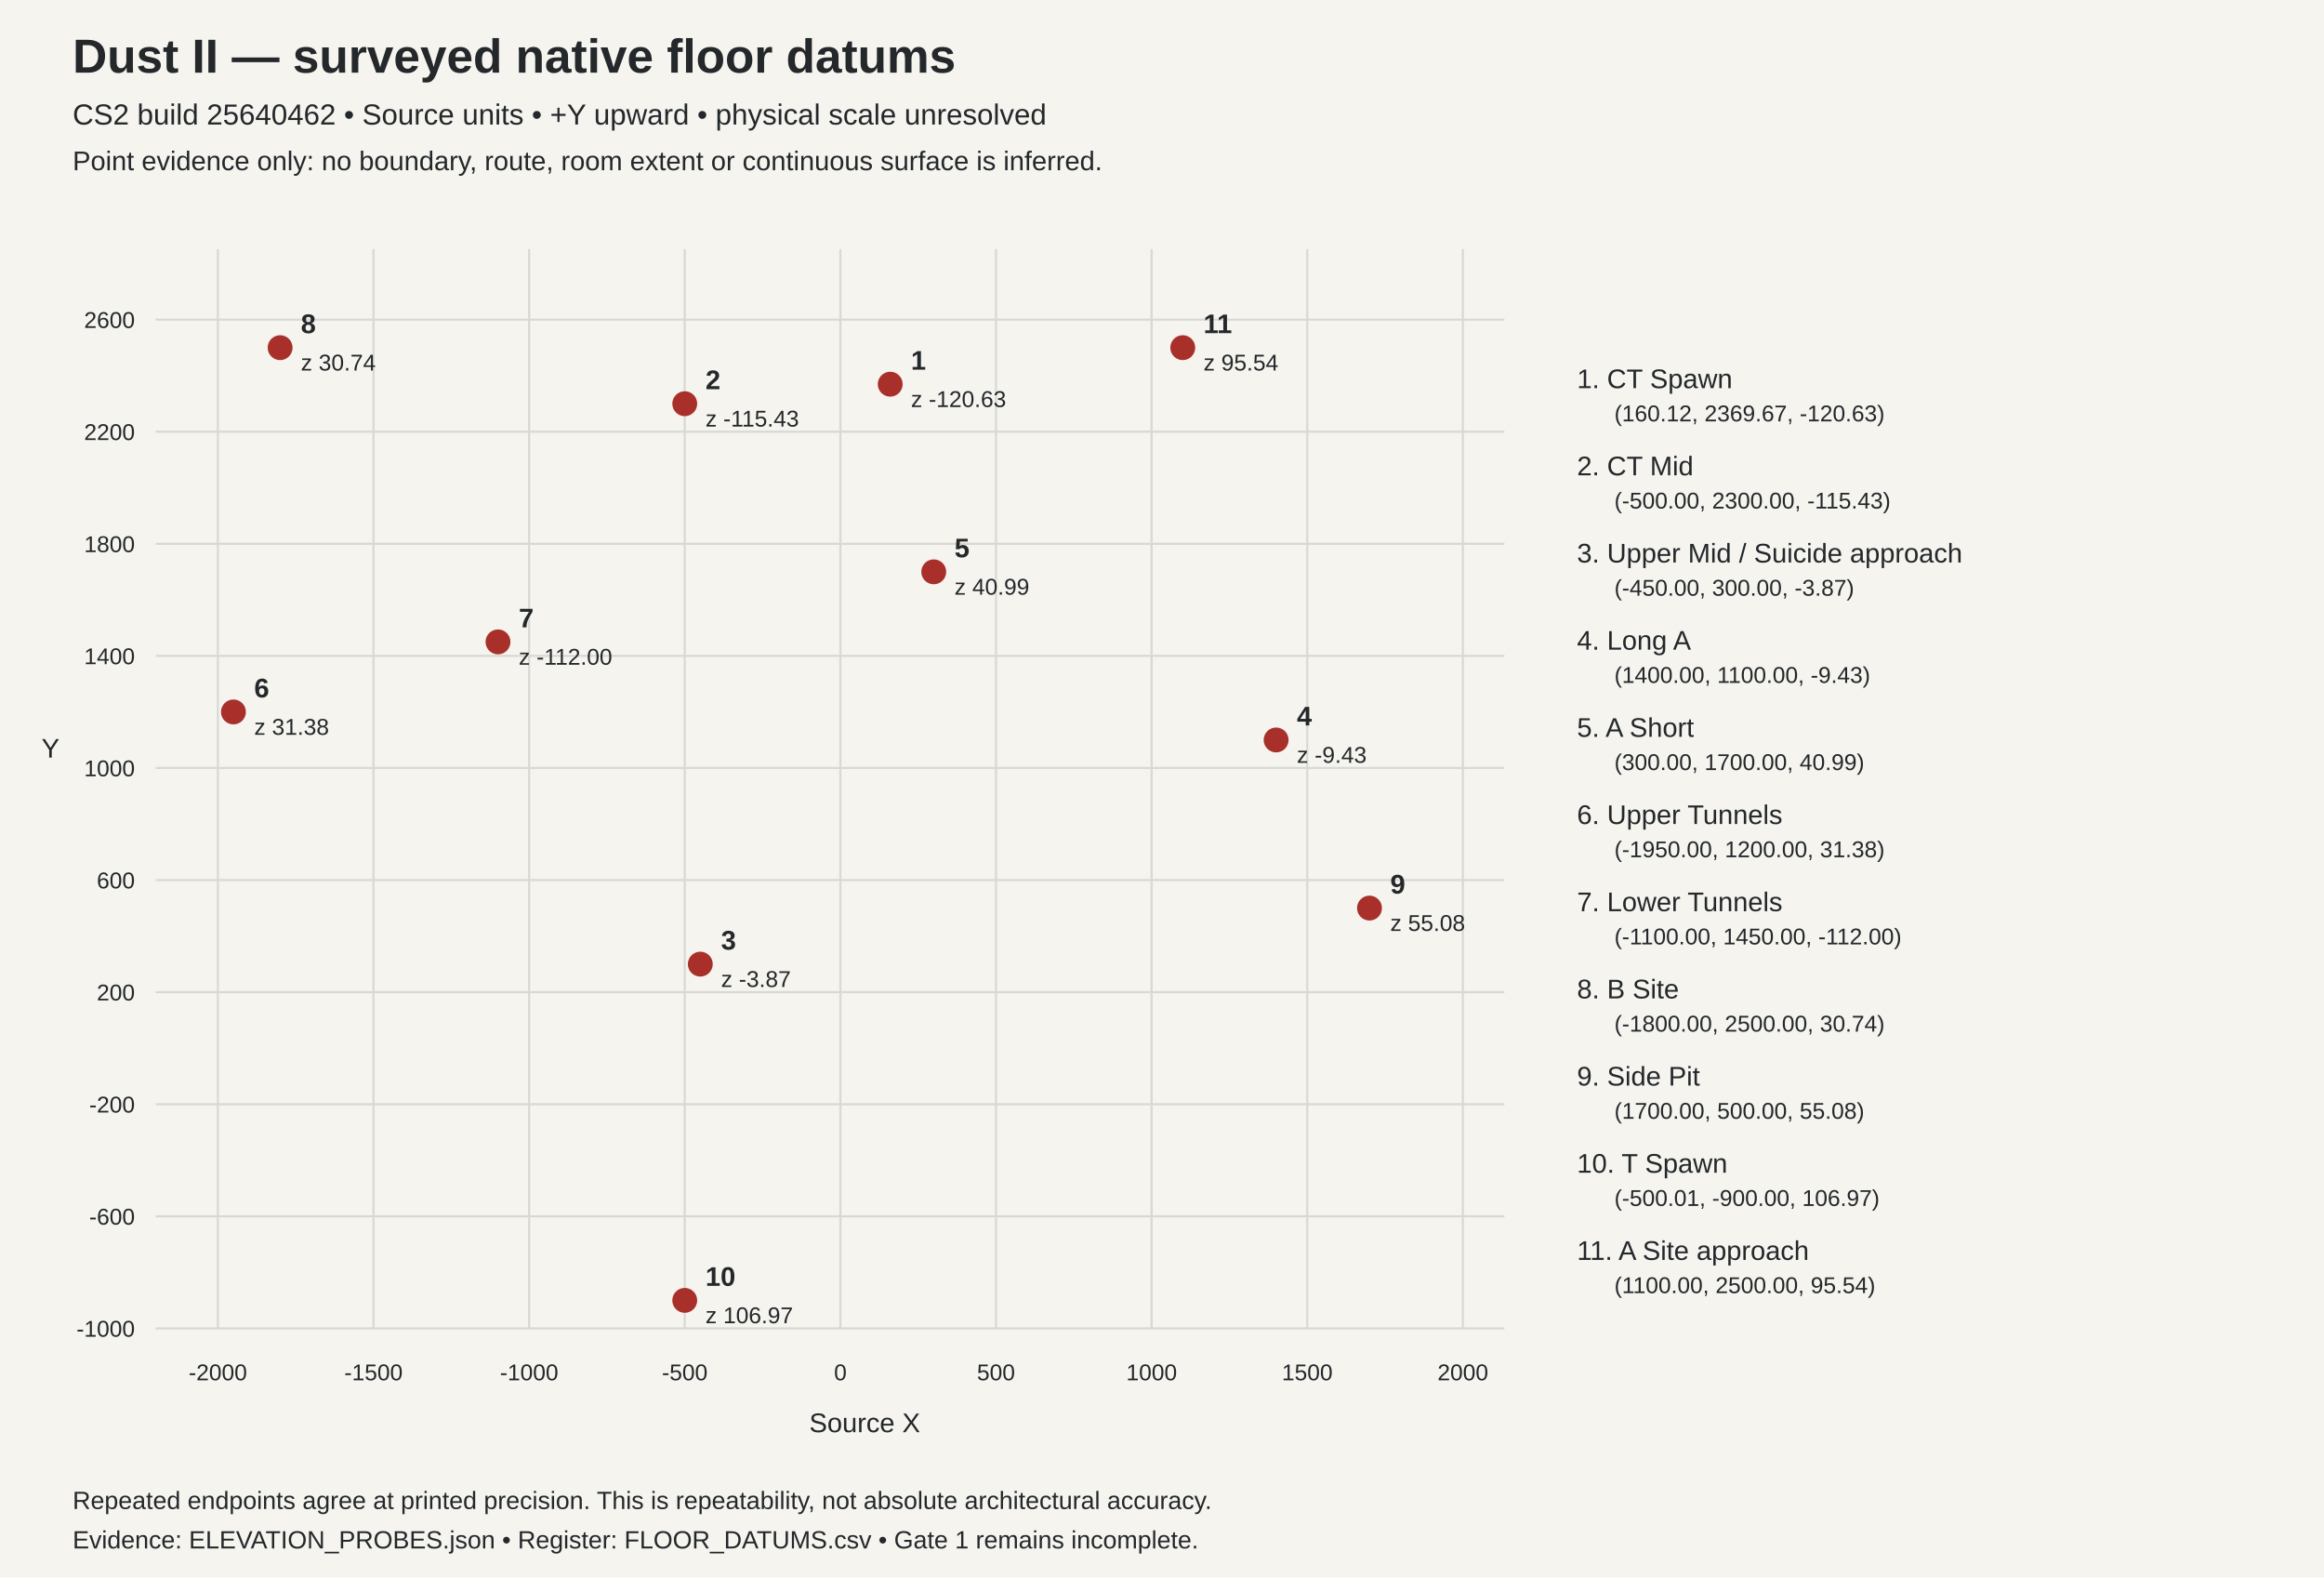
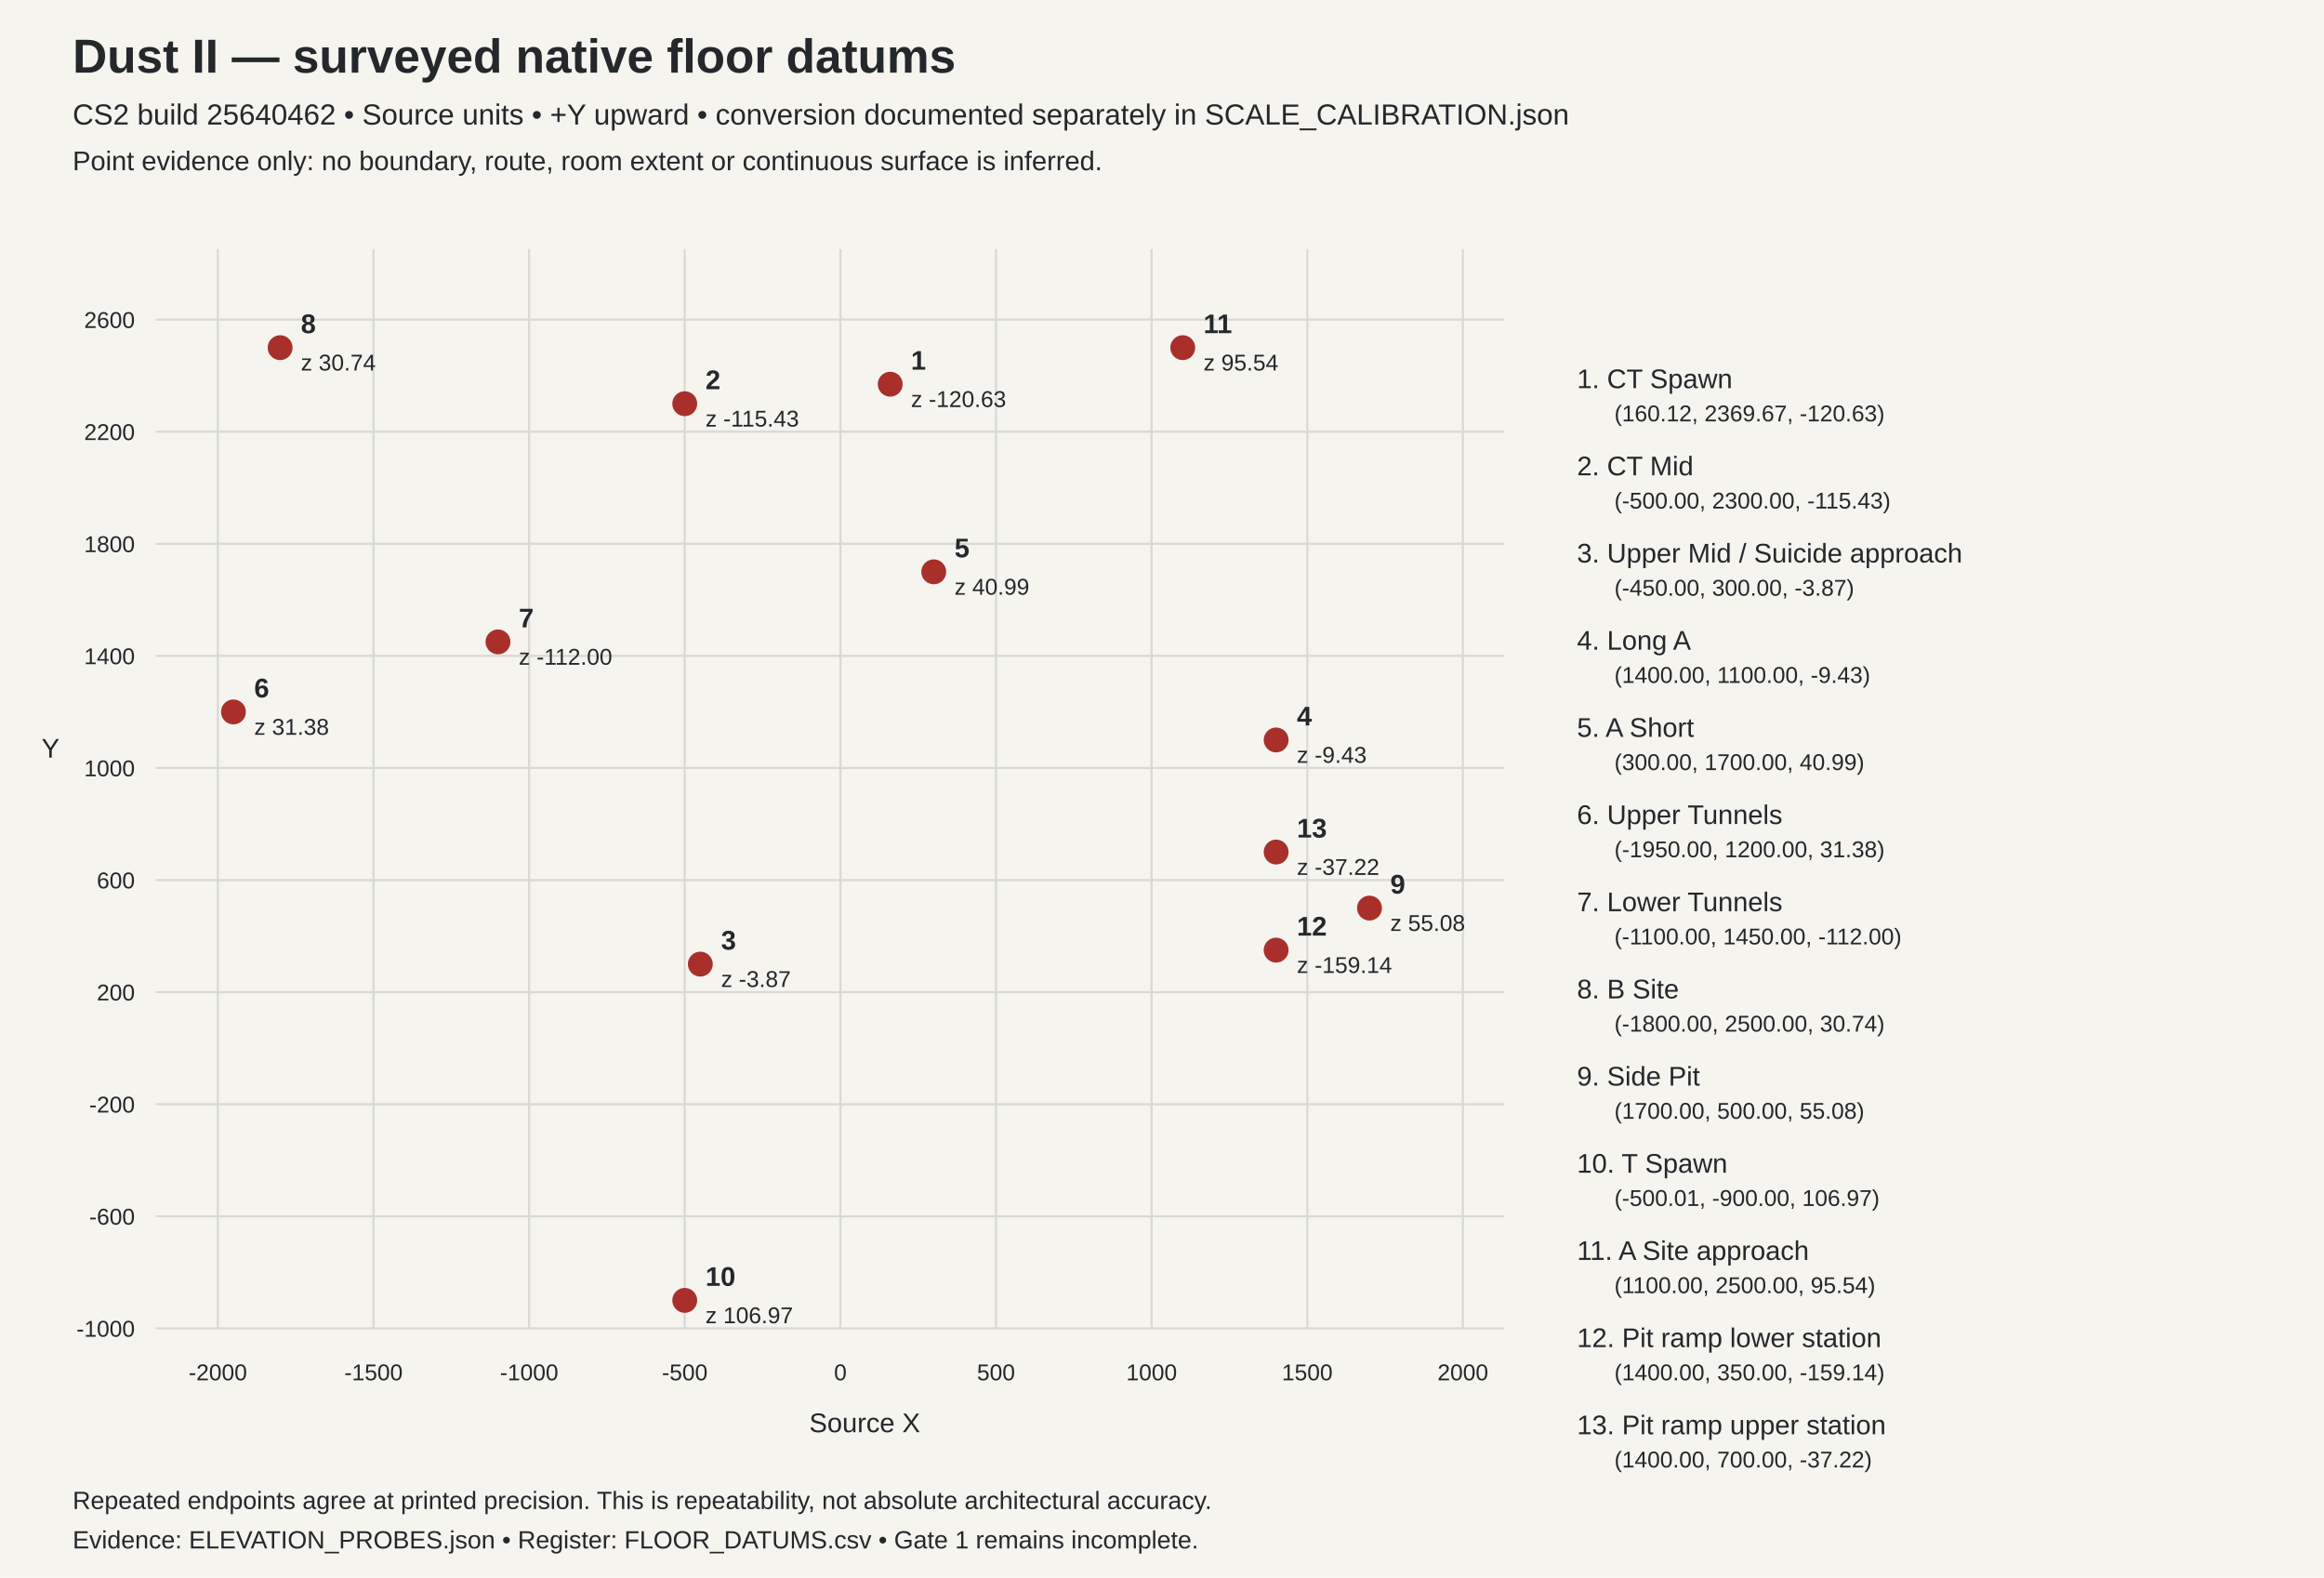
<svg xmlns="http://www.w3.org/2000/svg" width="1120" height="760" viewBox="0 0 1120 760">
  <rect width="1120" height="760" fill="#f5f4ef" />
  <g font-family="Arial,sans-serif" fill="#24282b">
    <text x="35" y="35" font-size="23" font-weight="bold">Dust II — surveyed native floor datums</text>
-     <text x="35" y="60" font-size="14">CS2 build 25640462 • Source units • +Y upward • physical scale unresolved</text>
+     <text x="35" y="60" font-size="14">CS2 build 25640462 • Source units • +Y upward • conversion documented separately in SCALE_CALIBRATION.json</text>
    <text x="35" y="82" font-size="13">Point evidence only: no boundary, route, room extent or continuous surface is inferred.</text>
    <path d="M105.0 120 V640" stroke="#d8d9d4" />
    <text x="105.0" y="665" font-size="11" text-anchor="middle">-2000</text>
    <path d="M180.0 120 V640" stroke="#d8d9d4" />
    <text x="180.0" y="665" font-size="11" text-anchor="middle">-1500</text>
    <path d="M255.0 120 V640" stroke="#d8d9d4" />
    <text x="255.0" y="665" font-size="11" text-anchor="middle">-1000</text>
    <path d="M330.0 120 V640" stroke="#d8d9d4" />
    <text x="330.0" y="665" font-size="11" text-anchor="middle">-500</text>
    <path d="M405.0 120 V640" stroke="#d8d9d4" />
    <text x="405.0" y="665" font-size="11" text-anchor="middle">0</text>
    <path d="M480.0 120 V640" stroke="#d8d9d4" />
    <text x="480.0" y="665" font-size="11" text-anchor="middle">500</text>
    <path d="M555.0 120 V640" stroke="#d8d9d4" />
    <text x="555.0" y="665" font-size="11" text-anchor="middle">1000</text>
    <path d="M630.0 120 V640" stroke="#d8d9d4" />
    <text x="630.0" y="665" font-size="11" text-anchor="middle">1500</text>
    <path d="M705.0 120 V640" stroke="#d8d9d4" />
    <text x="705.0" y="665" font-size="11" text-anchor="middle">2000</text>
    <path d="M75 640.0 H725" stroke="#d8d9d4" />
    <text x="65" y="644.0" font-size="11" text-anchor="end">-1000</text>
    <path d="M75 586.0 H725" stroke="#d8d9d4" />
    <text x="65" y="590.0" font-size="11" text-anchor="end">-600</text>
    <path d="M75 532.0 H725" stroke="#d8d9d4" />
    <text x="65" y="536.0" font-size="11" text-anchor="end">-200</text>
    <path d="M75 478.0 H725" stroke="#d8d9d4" />
    <text x="65" y="482.0" font-size="11" text-anchor="end">200</text>
    <path d="M75 424.0 H725" stroke="#d8d9d4" />
    <text x="65" y="428.0" font-size="11" text-anchor="end">600</text>
    <path d="M75 370.0 H725" stroke="#d8d9d4" />
    <text x="65" y="374.0" font-size="11" text-anchor="end">1000</text>
    <path d="M75 316.0 H725" stroke="#d8d9d4" />
    <text x="65" y="320.0" font-size="11" text-anchor="end">1400</text>
    <path d="M75 262.0 H725" stroke="#d8d9d4" />
    <text x="65" y="266.0" font-size="11" text-anchor="end">1800</text>
    <path d="M75 208.0 H725" stroke="#d8d9d4" />
    <text x="65" y="212.0" font-size="11" text-anchor="end">2200</text>
    <path d="M75 154 H725" stroke="#d8d9d4" />
    <text x="65" y="158" font-size="11" text-anchor="end">2600</text>
    <text x="390" y="690" font-size="13">Source X</text>
    <text x="20" y="365" font-size="13">Y</text>
    <circle cx="429.018" cy="185.095" r="6" fill="#a9302a" />
    <text x="439.018" y="178.095" font-size="13" font-weight="bold">1</text>
    <text x="439.018" y="196.095" font-size="11">z -120.63</text>
    <text x="760" y="187" font-size="13">1. CT Spawn</text>
    <text x="778" y="203" font-size="11">(160.12, 2369.67, -120.63)</text>
    <circle cx="330.0" cy="194.5" r="6" fill="#a9302a" />
    <text x="340.0" y="187.5" font-size="13" font-weight="bold">2</text>
    <text x="340.0" y="205.5" font-size="11">z -115.43</text>
    <text x="760" y="229" font-size="13">2. CT Mid</text>
    <text x="778" y="245" font-size="11">(-500.00, 2300.00, -115.43)</text>
    <circle cx="337.5" cy="464.5" r="6" fill="#a9302a" />
    <text x="347.5" y="457.5" font-size="13" font-weight="bold">3</text>
    <text x="347.5" y="475.5" font-size="11">z -3.87</text>
    <text x="760" y="271" font-size="13">3. Upper Mid / Suicide approach</text>
    <text x="778" y="287" font-size="11">(-450.00, 300.00, -3.87)</text>
    <circle cx="615.0" cy="356.5" r="6" fill="#a9302a" />
    <text x="625.0" y="349.5" font-size="13" font-weight="bold">4</text>
    <text x="625.0" y="367.5" font-size="11">z -9.43</text>
    <text x="760" y="313" font-size="13">4. Long A</text>
    <text x="778" y="329" font-size="11">(1400.00, 1100.00, -9.43)</text>
    <circle cx="450.0" cy="275.5" r="6" fill="#a9302a" />
    <text x="460.0" y="268.5" font-size="13" font-weight="bold">5</text>
    <text x="460.0" y="286.5" font-size="11">z 40.99</text>
    <text x="760" y="355" font-size="13">5. A Short</text>
    <text x="778" y="371" font-size="11">(300.00, 1700.00, 40.99)</text>
    <circle cx="112.5" cy="343.0" r="6" fill="#a9302a" />
    <text x="122.5" y="336.0" font-size="13" font-weight="bold">6</text>
    <text x="122.5" y="354.0" font-size="11">z 31.38</text>
    <text x="760" y="397" font-size="13">6. Upper Tunnels</text>
    <text x="778" y="413" font-size="11">(-1950.00, 1200.00, 31.38)</text>
    <circle cx="240.0" cy="309.25" r="6" fill="#a9302a" />
    <text x="250.0" y="302.25" font-size="13" font-weight="bold">7</text>
    <text x="250.0" y="320.25" font-size="11">z -112.00</text>
    <text x="760" y="439" font-size="13">7. Lower Tunnels</text>
    <text x="778" y="455" font-size="11">(-1100.00, 1450.00, -112.00)</text>
    <circle cx="135.0" cy="167.5" r="6" fill="#a9302a" />
    <text x="145.0" y="160.5" font-size="13" font-weight="bold">8</text>
    <text x="145.0" y="178.5" font-size="11">z 30.74</text>
    <text x="760" y="481" font-size="13">8. B Site</text>
    <text x="778" y="497" font-size="11">(-1800.00, 2500.00, 30.74)</text>
    <circle cx="660.0" cy="437.5" r="6" fill="#a9302a" />
    <text x="670.0" y="430.5" font-size="13" font-weight="bold">9</text>
    <text x="670.0" y="448.5" font-size="11">z 55.08</text>
    <text x="760" y="523" font-size="13">9. Side Pit</text>
    <text x="778" y="539" font-size="11">(1700.00, 500.00, 55.08)</text>
    <circle cx="329.998" cy="626.5" r="6" fill="#a9302a" />
    <text x="339.998" y="619.5" font-size="13" font-weight="bold">10</text>
    <text x="339.998" y="637.5" font-size="11">z 106.97</text>
    <text x="760" y="565" font-size="13">10. T Spawn</text>
    <text x="778" y="581" font-size="11">(-500.01, -900.00, 106.97)</text>
    <circle cx="570.0" cy="167.5" r="6" fill="#a9302a" />
    <text x="580.0" y="160.5" font-size="13" font-weight="bold">11</text>
    <text x="580.0" y="178.5" font-size="11">z 95.54</text>
    <text x="760" y="607" font-size="13">11. A Site approach</text>
    <text x="778" y="623" font-size="11">(1100.00, 2500.00, 95.54)</text>
+     <circle cx="615.0" cy="457.75" r="6" fill="#a9302a" />
+     <text x="625.0" y="450.75" font-size="13" font-weight="bold">12</text>
+     <text x="625.0" y="468.75" font-size="11">z -159.14</text>
+     <text x="760" y="649" font-size="13">12. Pit ramp lower station</text>
+     <text x="778" y="665" font-size="11">(1400.00, 350.00, -159.14)</text>
+     <circle cx="615.0" cy="410.5" r="6" fill="#a9302a" />
+     <text x="625.0" y="403.5" font-size="13" font-weight="bold">13</text>
+     <text x="625.0" y="421.5" font-size="11">z -37.22</text>
+     <text x="760" y="691" font-size="13">13. Pit ramp upper station</text>
+     <text x="778" y="707" font-size="11">(1400.00, 700.00, -37.22)</text>
    <text x="35" y="727" font-size="12">Repeated endpoints agree at printed precision. This is repeatability, not absolute architectural accuracy.</text>
    <text x="35" y="746" font-size="12">Evidence: ELEVATION_PROBES.json • Register: FLOOR_DATUMS.csv • Gate 1 remains incomplete.</text>
  </g>
</svg>
